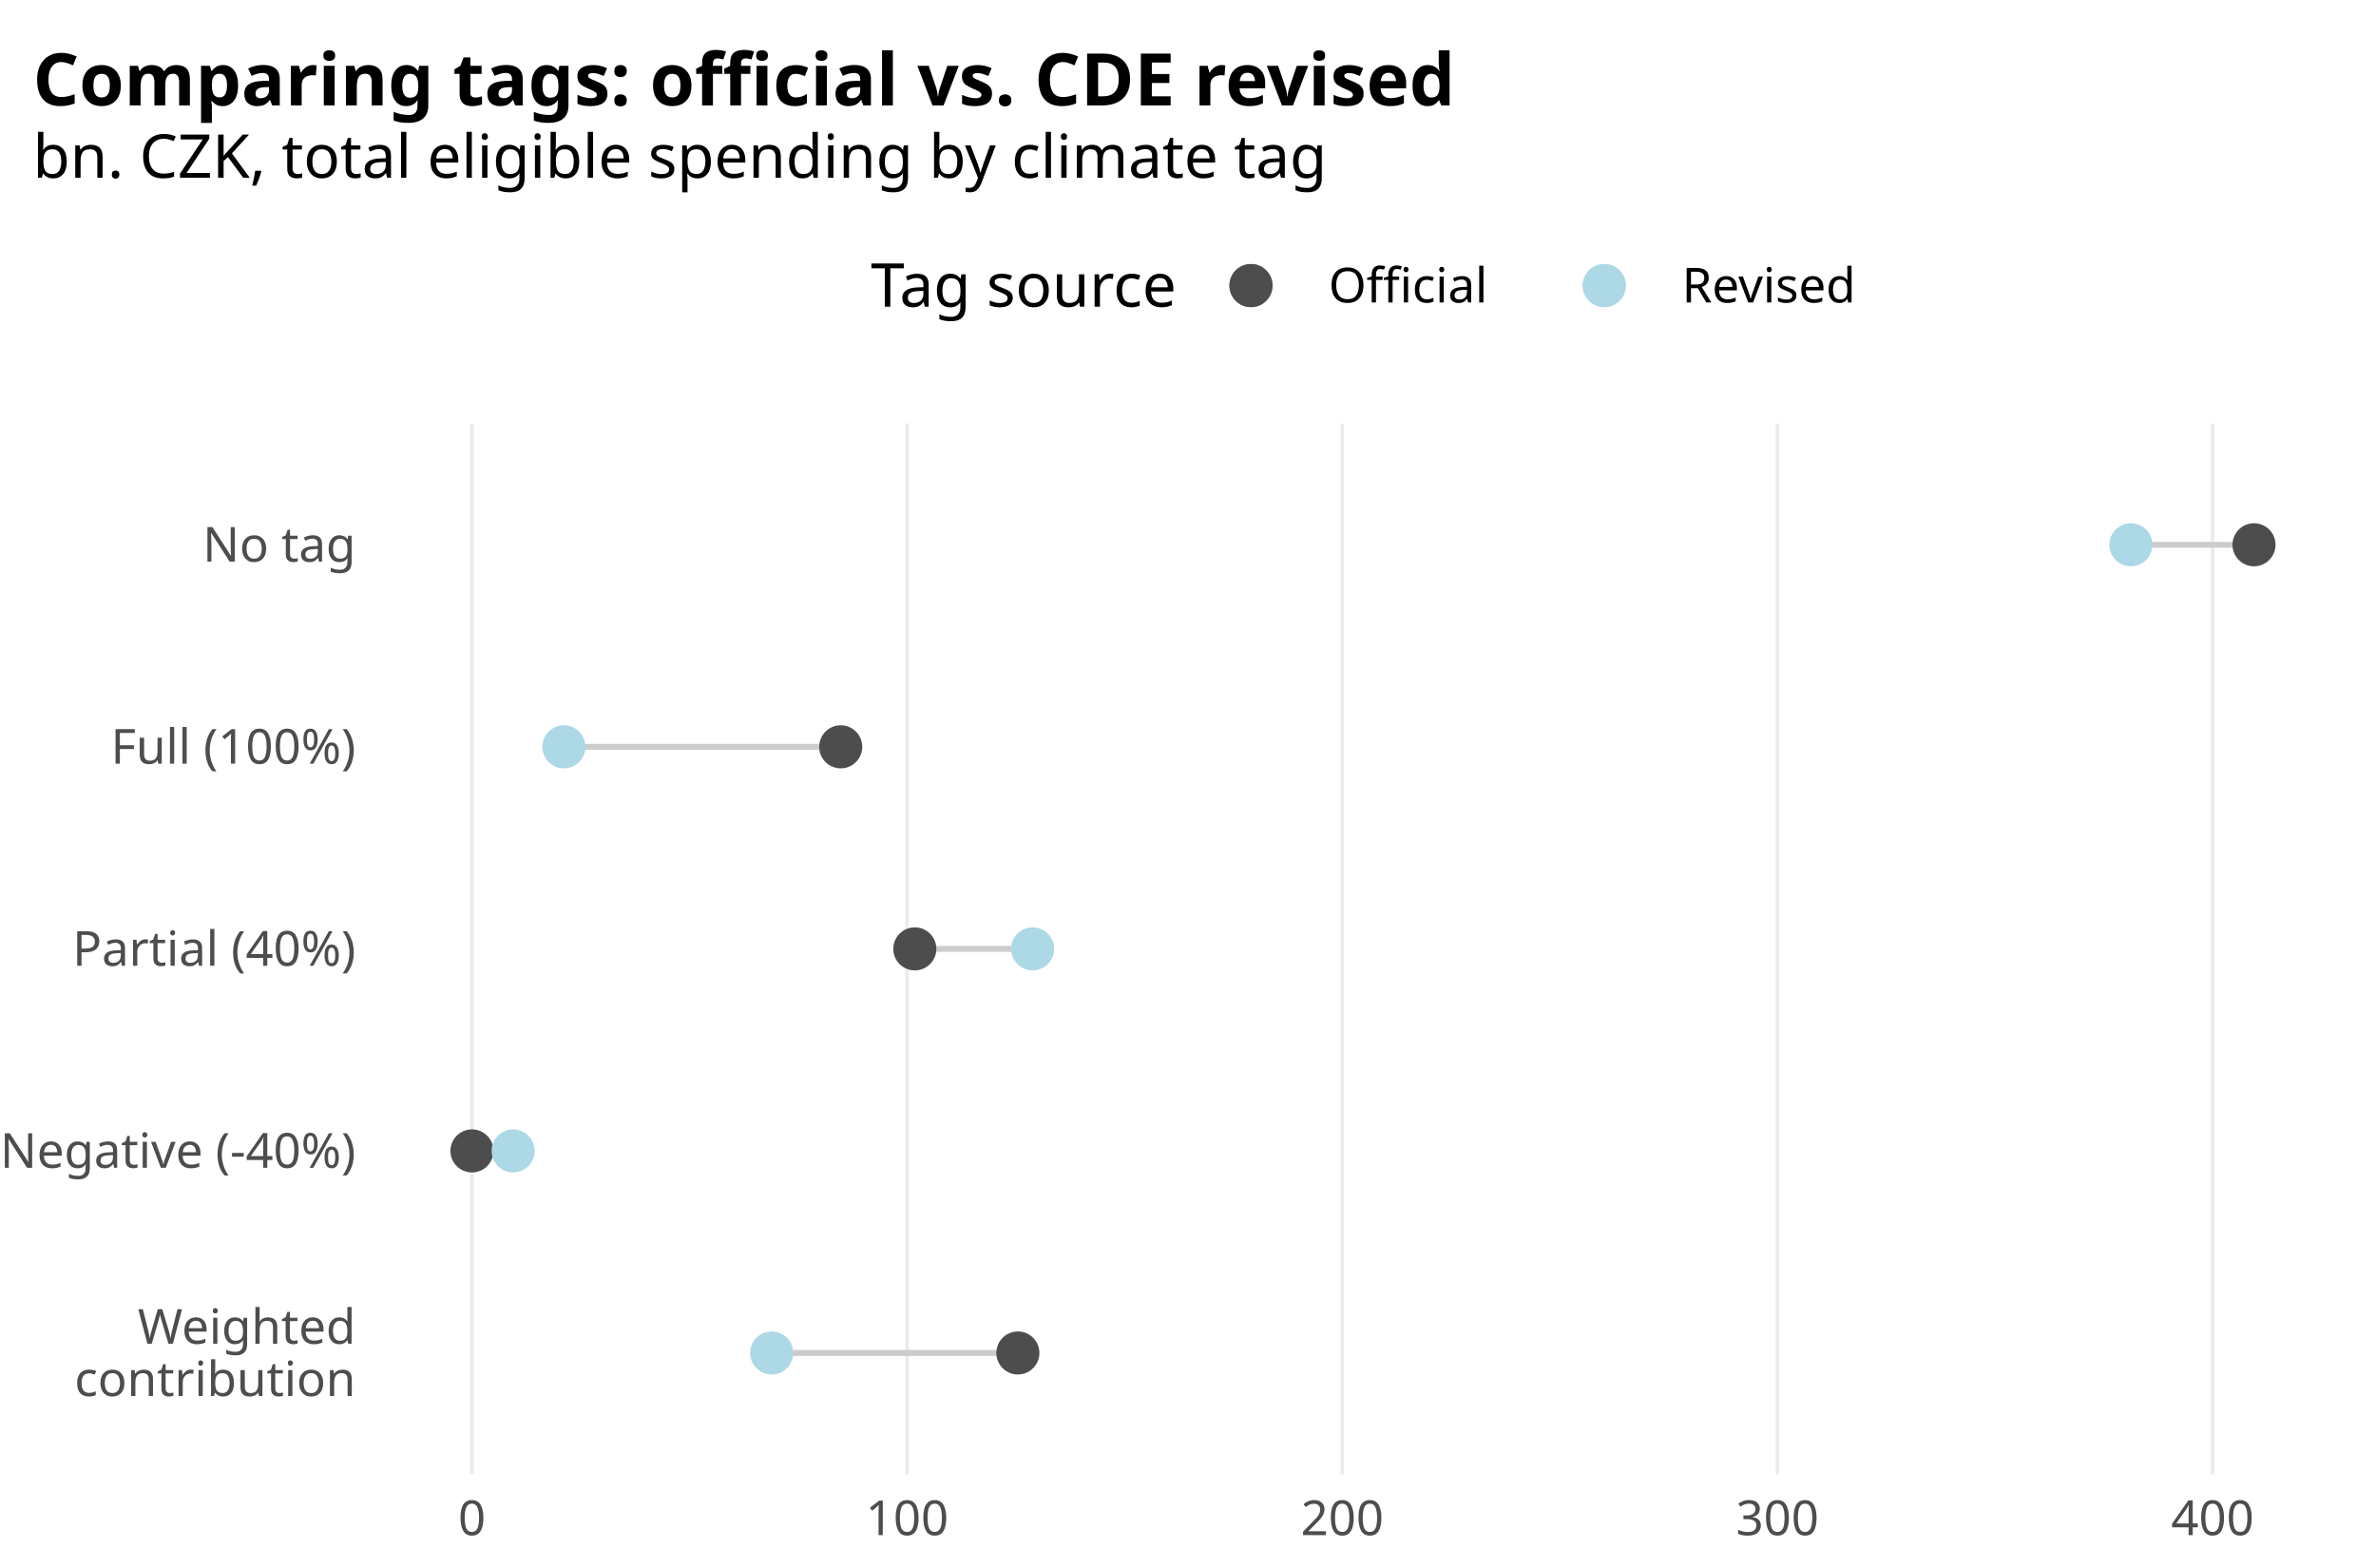
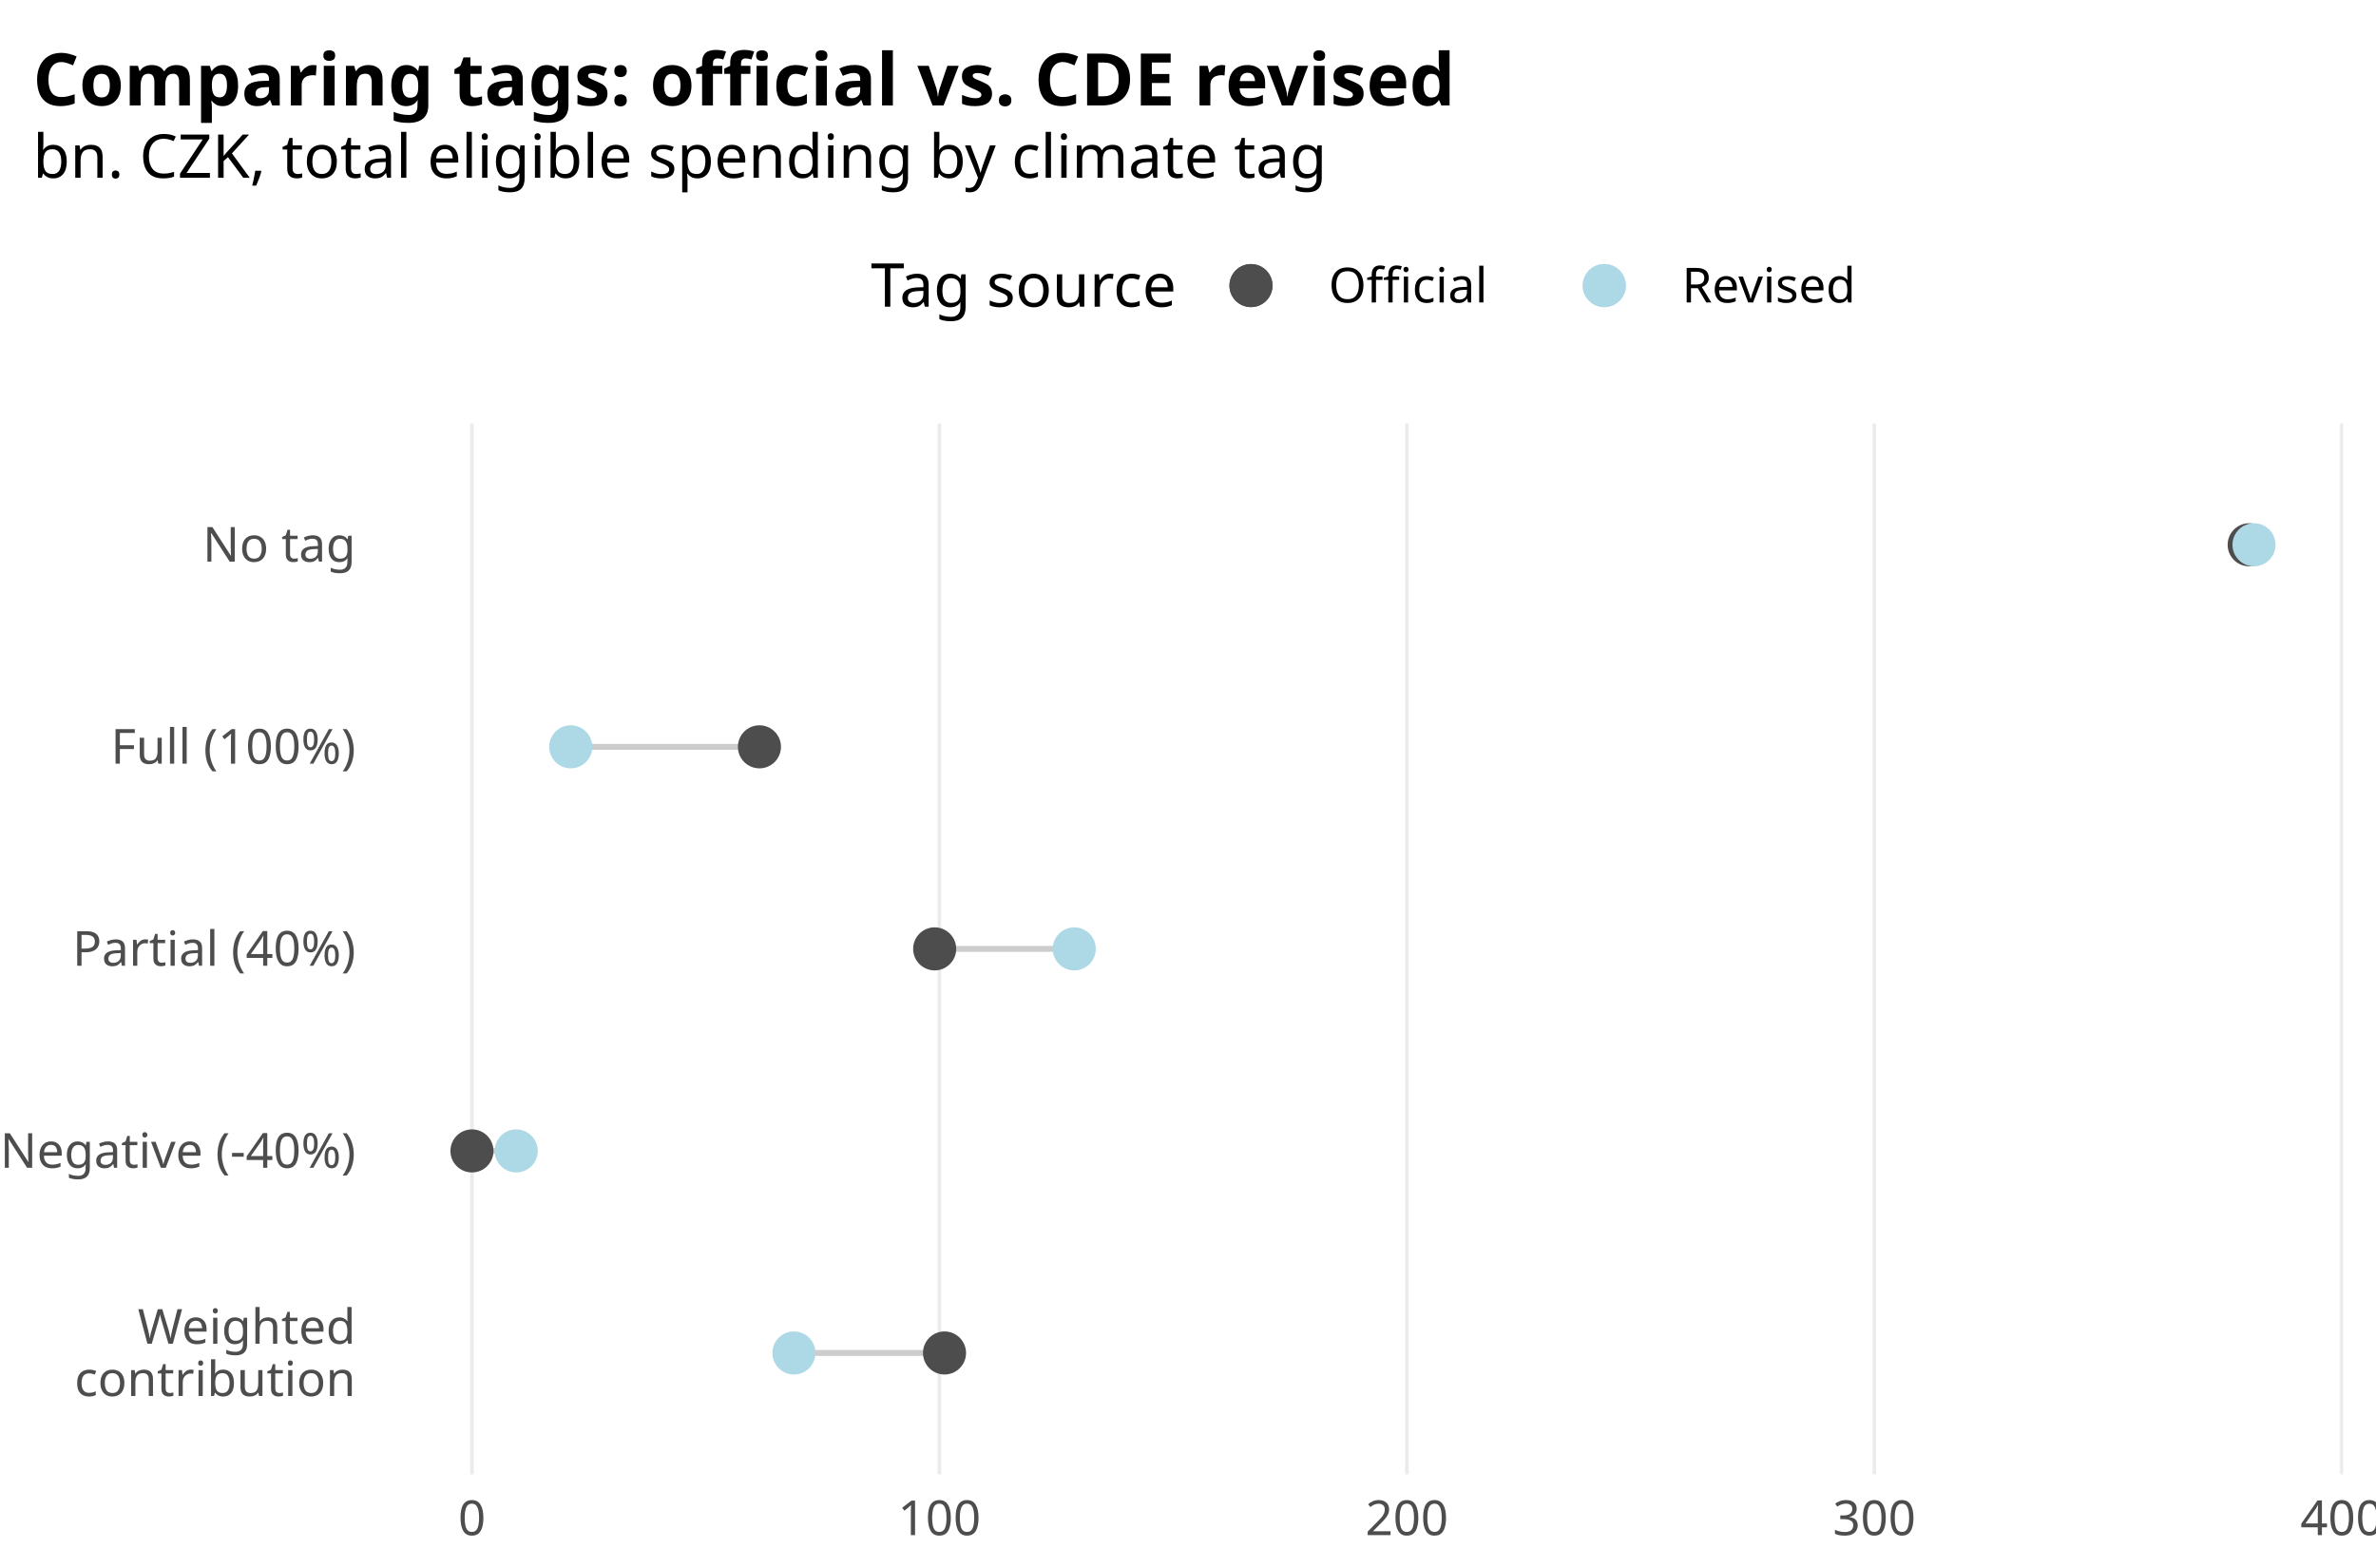
<svg xmlns="http://www.w3.org/2000/svg" class="svglite" width="432.00pt" height="285.12pt" viewBox="0 0 432.00 285.12">
  <defs>
    <style type="text/css">
    .svglite line, .svglite polyline, .svglite polygon, .svglite path, .svglite rect, .svglite circle {
      fill: none;
      stroke: #000000;
      stroke-linecap: round;
      stroke-linejoin: round;
      stroke-miterlimit: 10.00;
    }
    .svglite text {
      white-space: pre;
    }
  </style>
  </defs>
  <rect width="100%" height="100%" style="stroke: none; fill: #FFFFFF;" />
  <defs>
    <clipPath id="cpMC4wMHw0MzIuMDB8MC4wMHwyODUuMTI=">
      <rect x="0.00" y="0.00" width="432.00" height="285.12" />
    </clipPath>
  </defs>
  <g clip-path="url(#cpMC4wMHw0MzIuMDB8MC4wMHwyODUuMTI=)">
</g>
  <defs>
    <clipPath id="cpNjkuNjF8NDI2LjAyfDc3LjAxfDI2OC4wNw==">
      <rect x="69.61" y="77.01" width="356.41" height="191.06" />
    </clipPath>
  </defs>
  <g clip-path="url(#cpNjkuNjF8NDI2LjAyfDc3LjAxfDI2OC4wNw==)">
    <rect x="69.61" y="77.01" width="356.41" height="191.06" style="stroke-width: 1.07; stroke: none; fill: #FFFFFF;" />
    <polyline points="85.81,268.07 85.81,77.01 " style="stroke-width: 0.64; stroke: #EBEBEB; stroke-linecap: butt;" />
-     <polyline points="164.93,268.07 164.93,77.01 " style="stroke-width: 0.64; stroke: #EBEBEB; stroke-linecap: butt;" />
-     <polyline points="244.05,268.07 244.05,77.01 " style="stroke-width: 0.64; stroke: #EBEBEB; stroke-linecap: butt;" />
-     <polyline points="323.17,268.07 323.17,77.01 " style="stroke-width: 0.64; stroke: #EBEBEB; stroke-linecap: butt;" />
-     <polyline points="402.29,268.07 402.29,77.01 " style="stroke-width: 0.64; stroke: #EBEBEB; stroke-linecap: butt;" />
-     <line x1="152.86" y1="135.80" x2="102.53" y2="135.80" style="stroke-width: 1.07; stroke: #CCCCCC; stroke-linecap: butt;" />
-     <line x1="409.82" y1="99.06" x2="387.44" y2="99.06" style="stroke-width: 1.07; stroke: #CCCCCC; stroke-linecap: butt;" />
-     <line x1="166.33" y1="172.54" x2="187.75" y2="172.54" style="stroke-width: 1.07; stroke: #CCCCCC; stroke-linecap: butt;" />
-     <line x1="185.07" y1="246.02" x2="140.31" y2="246.02" style="stroke-width: 1.07; stroke: #CCCCCC; stroke-linecap: butt;" />
-     <line x1="85.81" y1="209.28" x2="93.30" y2="209.28" style="stroke-width: 1.07; stroke: #CCCCCC; stroke-linecap: butt;" />
-     <circle cx="152.86" cy="135.80" r="3.56" style="stroke-width: 0.71; stroke: #4D4D4D; fill: #4D4D4D;" />
-     <circle cx="409.82" cy="99.06" r="3.56" style="stroke-width: 0.71; stroke: #4D4D4D; fill: #4D4D4D;" />
-     <circle cx="166.33" cy="172.54" r="3.56" style="stroke-width: 0.71; stroke: #4D4D4D; fill: #4D4D4D;" />
-     <circle cx="185.07" cy="246.02" r="3.56" style="stroke-width: 0.71; stroke: #4D4D4D; fill: #4D4D4D;" />
+     <polyline points="170.80,268.07 170.80,77.01 " style="stroke-width: 0.64; stroke: #EBEBEB; stroke-linecap: butt;" />
+     <polyline points="255.80,268.07 255.80,77.01 " style="stroke-width: 0.64; stroke: #EBEBEB; stroke-linecap: butt;" />
+     <polyline points="340.79,268.07 340.79,77.01 " style="stroke-width: 0.64; stroke: #EBEBEB; stroke-linecap: butt;" />
+     <polyline points="425.78,268.07 425.78,77.01 " style="stroke-width: 0.64; stroke: #EBEBEB; stroke-linecap: butt;" />
+     <line x1="138.08" y1="135.80" x2="103.77" y2="135.80" style="stroke-width: 1.07; stroke: #CCCCCC; stroke-linecap: butt;" />
+     <line x1="408.94" y1="99.06" x2="409.82" y2="99.06" style="stroke-width: 1.07; stroke: #CCCCCC; stroke-linecap: butt;" />
+     <line x1="169.94" y1="172.54" x2="195.32" y2="172.54" style="stroke-width: 1.07; stroke: #CCCCCC; stroke-linecap: butt;" />
+     <line x1="171.73" y1="246.02" x2="144.35" y2="246.02" style="stroke-width: 1.07; stroke: #CCCCCC; stroke-linecap: butt;" />
+     <line x1="85.81" y1="209.28" x2="93.86" y2="209.28" style="stroke-width: 1.07; stroke: #CCCCCC; stroke-linecap: butt;" />
+     <circle cx="138.08" cy="135.80" r="3.56" style="stroke-width: 0.71; stroke: #4D4D4D; fill: #4D4D4D;" />
+     <circle cx="408.94" cy="99.06" r="3.56" style="stroke-width: 0.71; stroke: #4D4D4D; fill: #4D4D4D;" />
+     <circle cx="169.94" cy="172.54" r="3.56" style="stroke-width: 0.71; stroke: #4D4D4D; fill: #4D4D4D;" />
+     <circle cx="171.73" cy="246.02" r="3.56" style="stroke-width: 0.71; stroke: #4D4D4D; fill: #4D4D4D;" />
    <circle cx="85.81" cy="209.28" r="3.56" style="stroke-width: 0.71; stroke: #4D4D4D; fill: #4D4D4D;" />
-     <circle cx="102.53" cy="135.80" r="3.56" style="stroke-width: 0.71; stroke: #ADD8E6; fill: #ADD8E6;" />
-     <circle cx="387.44" cy="99.06" r="3.56" style="stroke-width: 0.71; stroke: #ADD8E6; fill: #ADD8E6;" />
-     <circle cx="187.75" cy="172.54" r="3.56" style="stroke-width: 0.71; stroke: #ADD8E6; fill: #ADD8E6;" />
-     <circle cx="140.31" cy="246.02" r="3.56" style="stroke-width: 0.71; stroke: #ADD8E6; fill: #ADD8E6;" />
-     <circle cx="93.30" cy="209.28" r="3.56" style="stroke-width: 0.71; stroke: #ADD8E6; fill: #ADD8E6;" />
+     <circle cx="103.77" cy="135.80" r="3.56" style="stroke-width: 0.71; stroke: #ADD8E6; fill: #ADD8E6;" />
+     <circle cx="409.82" cy="99.06" r="3.56" style="stroke-width: 0.71; stroke: #ADD8E6; fill: #ADD8E6;" />
+     <circle cx="195.32" cy="172.54" r="3.56" style="stroke-width: 0.71; stroke: #ADD8E6; fill: #ADD8E6;" />
+     <circle cx="144.35" cy="246.02" r="3.56" style="stroke-width: 0.71; stroke: #ADD8E6; fill: #ADD8E6;" />
+     <circle cx="93.86" cy="209.28" r="3.56" style="stroke-width: 0.71; stroke: #ADD8E6; fill: #ADD8E6;" />
  </g>
  <g clip-path="url(#cpMC4wMHw0MzIuMDB8MC4wMHwyODUuMTI=)">
    <text x="64.68" y="244.34" text-anchor="end" style="font-size: 8.80px;fill: #4D4D4D; font-family: &quot;IBM Plex Sans Condensed&quot;;" textLength="33.95px" lengthAdjust="spacingAndGlyphs">Weighted</text>
    <text x="64.68" y="253.85" text-anchor="end" style="font-size: 8.80px;fill: #4D4D4D; font-family: &quot;IBM Plex Sans Condensed&quot;;" textLength="43.56px" lengthAdjust="spacingAndGlyphs">contribution</text>
    <text x="64.68" y="212.35" text-anchor="end" style="font-size: 8.80px;fill: #4D4D4D; font-family: &quot;IBM Plex Sans Condensed&quot;;" textLength="58.70px" lengthAdjust="spacingAndGlyphs">Negative (-40%)</text>
    <text x="64.68" y="175.61" text-anchor="end" style="font-size: 8.80px;fill: #4D4D4D; font-family: &quot;IBM Plex Sans Condensed&quot;;" textLength="47.28px" lengthAdjust="spacingAndGlyphs">Partial (40%)</text>
    <text x="64.68" y="138.87" text-anchor="end" style="font-size: 8.80px;fill: #4D4D4D; font-family: &quot;IBM Plex Sans Condensed&quot;;" textLength="42.11px" lengthAdjust="spacingAndGlyphs">Full (100%)</text>
    <text x="64.68" y="102.13" text-anchor="end" style="font-size: 8.80px;fill: #4D4D4D; font-family: &quot;IBM Plex Sans Condensed&quot;;" textLength="23.15px" lengthAdjust="spacingAndGlyphs">No tag</text>
    <text x="85.81" y="279.14" text-anchor="middle" style="font-size: 8.80px;fill: #4D4D4D; font-family: &quot;IBM Plex Sans Condensed&quot;;" textLength="4.75px" lengthAdjust="spacingAndGlyphs">0</text>
-     <text x="164.93" y="279.14" text-anchor="middle" style="font-size: 8.80px;fill: #4D4D4D; font-family: &quot;IBM Plex Sans Condensed&quot;;" textLength="14.26px" lengthAdjust="spacingAndGlyphs">100</text>
-     <text x="244.05" y="279.14" text-anchor="middle" style="font-size: 8.80px;fill: #4D4D4D; font-family: &quot;IBM Plex Sans Condensed&quot;;" textLength="14.26px" lengthAdjust="spacingAndGlyphs">200</text>
-     <text x="323.17" y="279.14" text-anchor="middle" style="font-size: 8.80px;fill: #4D4D4D; font-family: &quot;IBM Plex Sans Condensed&quot;;" textLength="14.26px" lengthAdjust="spacingAndGlyphs">300</text>
-     <text x="402.29" y="279.14" text-anchor="middle" style="font-size: 8.80px;fill: #4D4D4D; font-family: &quot;IBM Plex Sans Condensed&quot;;" textLength="14.26px" lengthAdjust="spacingAndGlyphs">400</text>
+     <text x="170.80" y="279.14" text-anchor="middle" style="font-size: 8.80px;fill: #4D4D4D; font-family: &quot;IBM Plex Sans Condensed&quot;;" textLength="14.26px" lengthAdjust="spacingAndGlyphs">100</text>
+     <text x="255.80" y="279.14" text-anchor="middle" style="font-size: 8.80px;fill: #4D4D4D; font-family: &quot;IBM Plex Sans Condensed&quot;;" textLength="14.26px" lengthAdjust="spacingAndGlyphs">200</text>
+     <text x="340.79" y="279.14" text-anchor="middle" style="font-size: 8.80px;fill: #4D4D4D; font-family: &quot;IBM Plex Sans Condensed&quot;;" textLength="14.26px" lengthAdjust="spacingAndGlyphs">300</text>
+     <text x="425.78" y="279.14" text-anchor="middle" style="font-size: 8.80px;fill: #4D4D4D; font-family: &quot;IBM Plex Sans Condensed&quot;;" textLength="14.26px" lengthAdjust="spacingAndGlyphs">400</text>
    <text x="158.33" y="55.77" style="font-size: 11.00px; font-family: &quot;IBM Plex Sans Condensed&quot;;" textLength="48.68px" lengthAdjust="spacingAndGlyphs">Tag source</text>
    <circle cx="227.45" cy="51.93" r="3.56" style="stroke-width: 0.71; stroke: #4D4D4D; fill: #4D4D4D;" />
    <circle cx="227.45" cy="51.93" r="3.56" style="stroke-width: 0.71; stroke: #4D4D4D; fill: #4D4D4D;" />
    <circle cx="291.69" cy="51.93" r="3.56" style="stroke-width: 0.71; stroke: #ADD8E6; fill: #ADD8E6;" />
    <circle cx="291.69" cy="51.93" r="3.56" style="stroke-width: 0.71; stroke: #ADD8E6; fill: #ADD8E6;" />
    <text x="241.57" y="55.00" style="font-size: 8.80px; font-family: &quot;IBM Plex Sans Condensed&quot;;" textLength="25.22px" lengthAdjust="spacingAndGlyphs">Official</text>
    <text x="305.81" y="55.00" style="font-size: 8.80px; font-family: &quot;IBM Plex Sans Condensed&quot;;" textLength="28.19px" lengthAdjust="spacingAndGlyphs">Revised</text>
    <text x="5.98" y="32.33" style="font-size: 11.00px; font-family: &quot;IBM Plex Sans Condensed&quot;;" textLength="203.14px" lengthAdjust="spacingAndGlyphs">bn. CZK, total eligible spending by climate tag</text>
    <text x="5.98" y="19.17" style="font-size: 13.20px; font-weight: bold; font-family: &quot;IBM Plex Sans&quot;;" textLength="246.12px" lengthAdjust="spacingAndGlyphs">Comparing tags: official vs. CDE revised</text>
  </g>
</svg>
